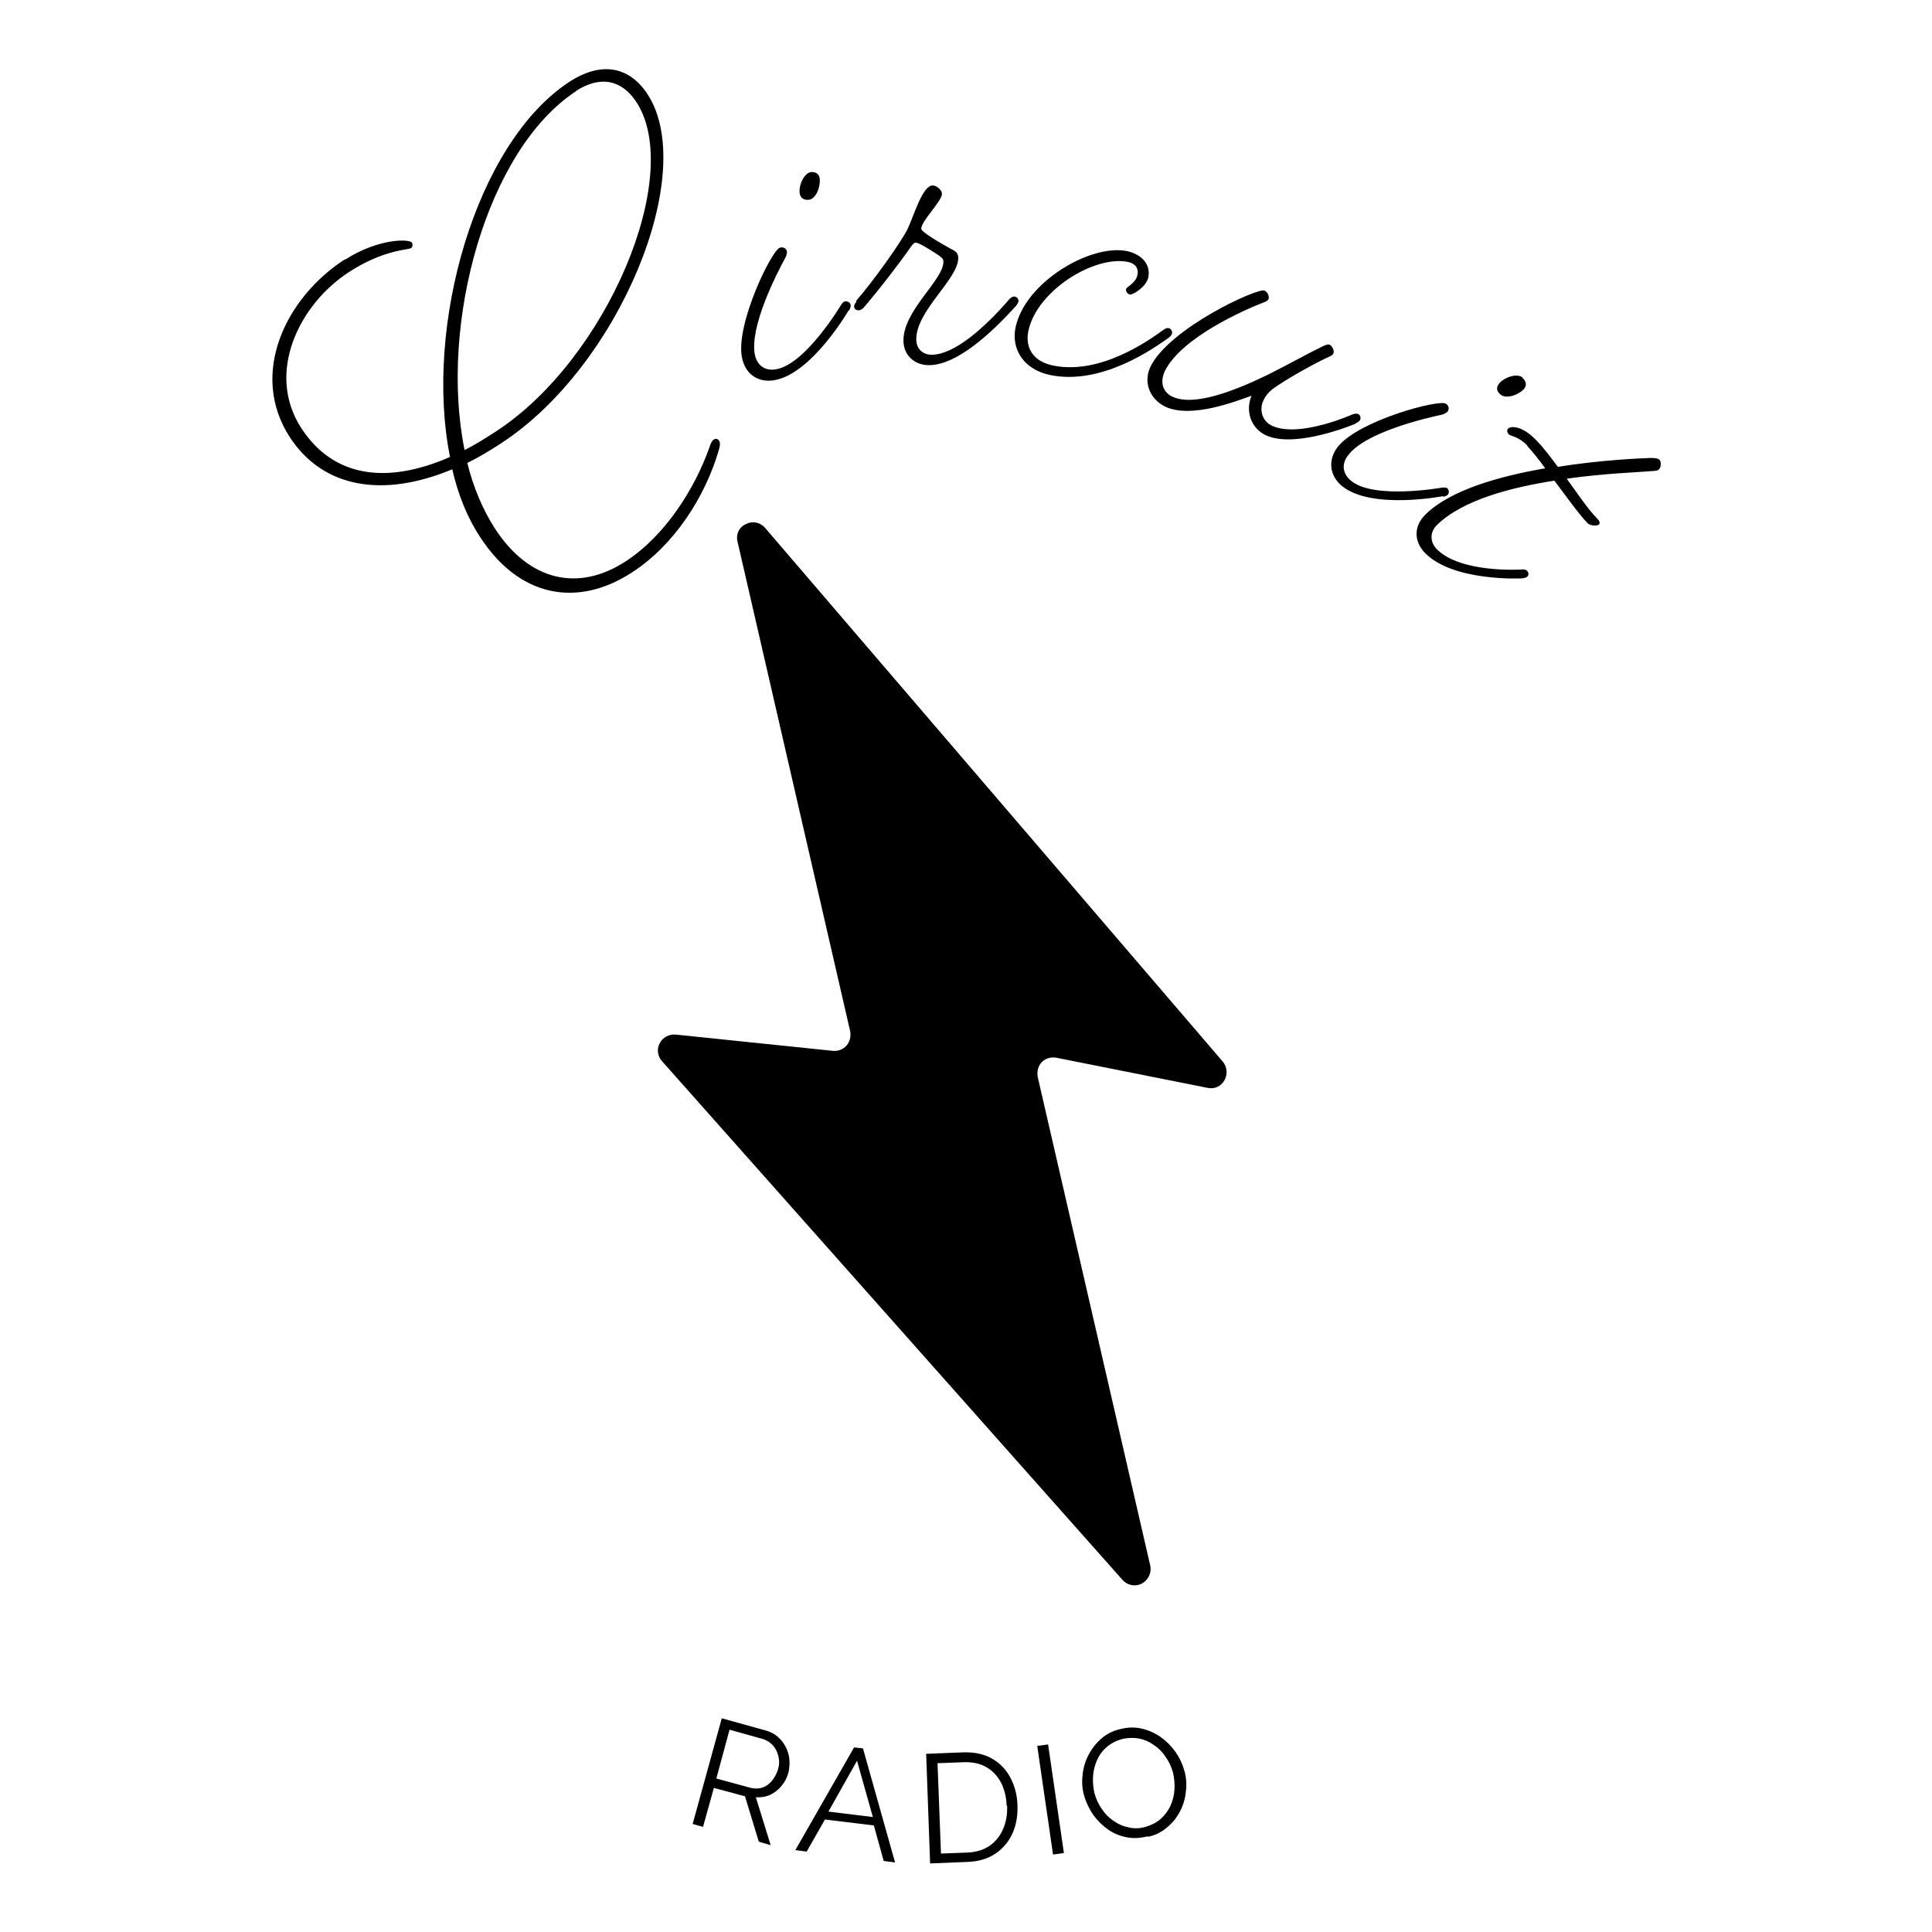
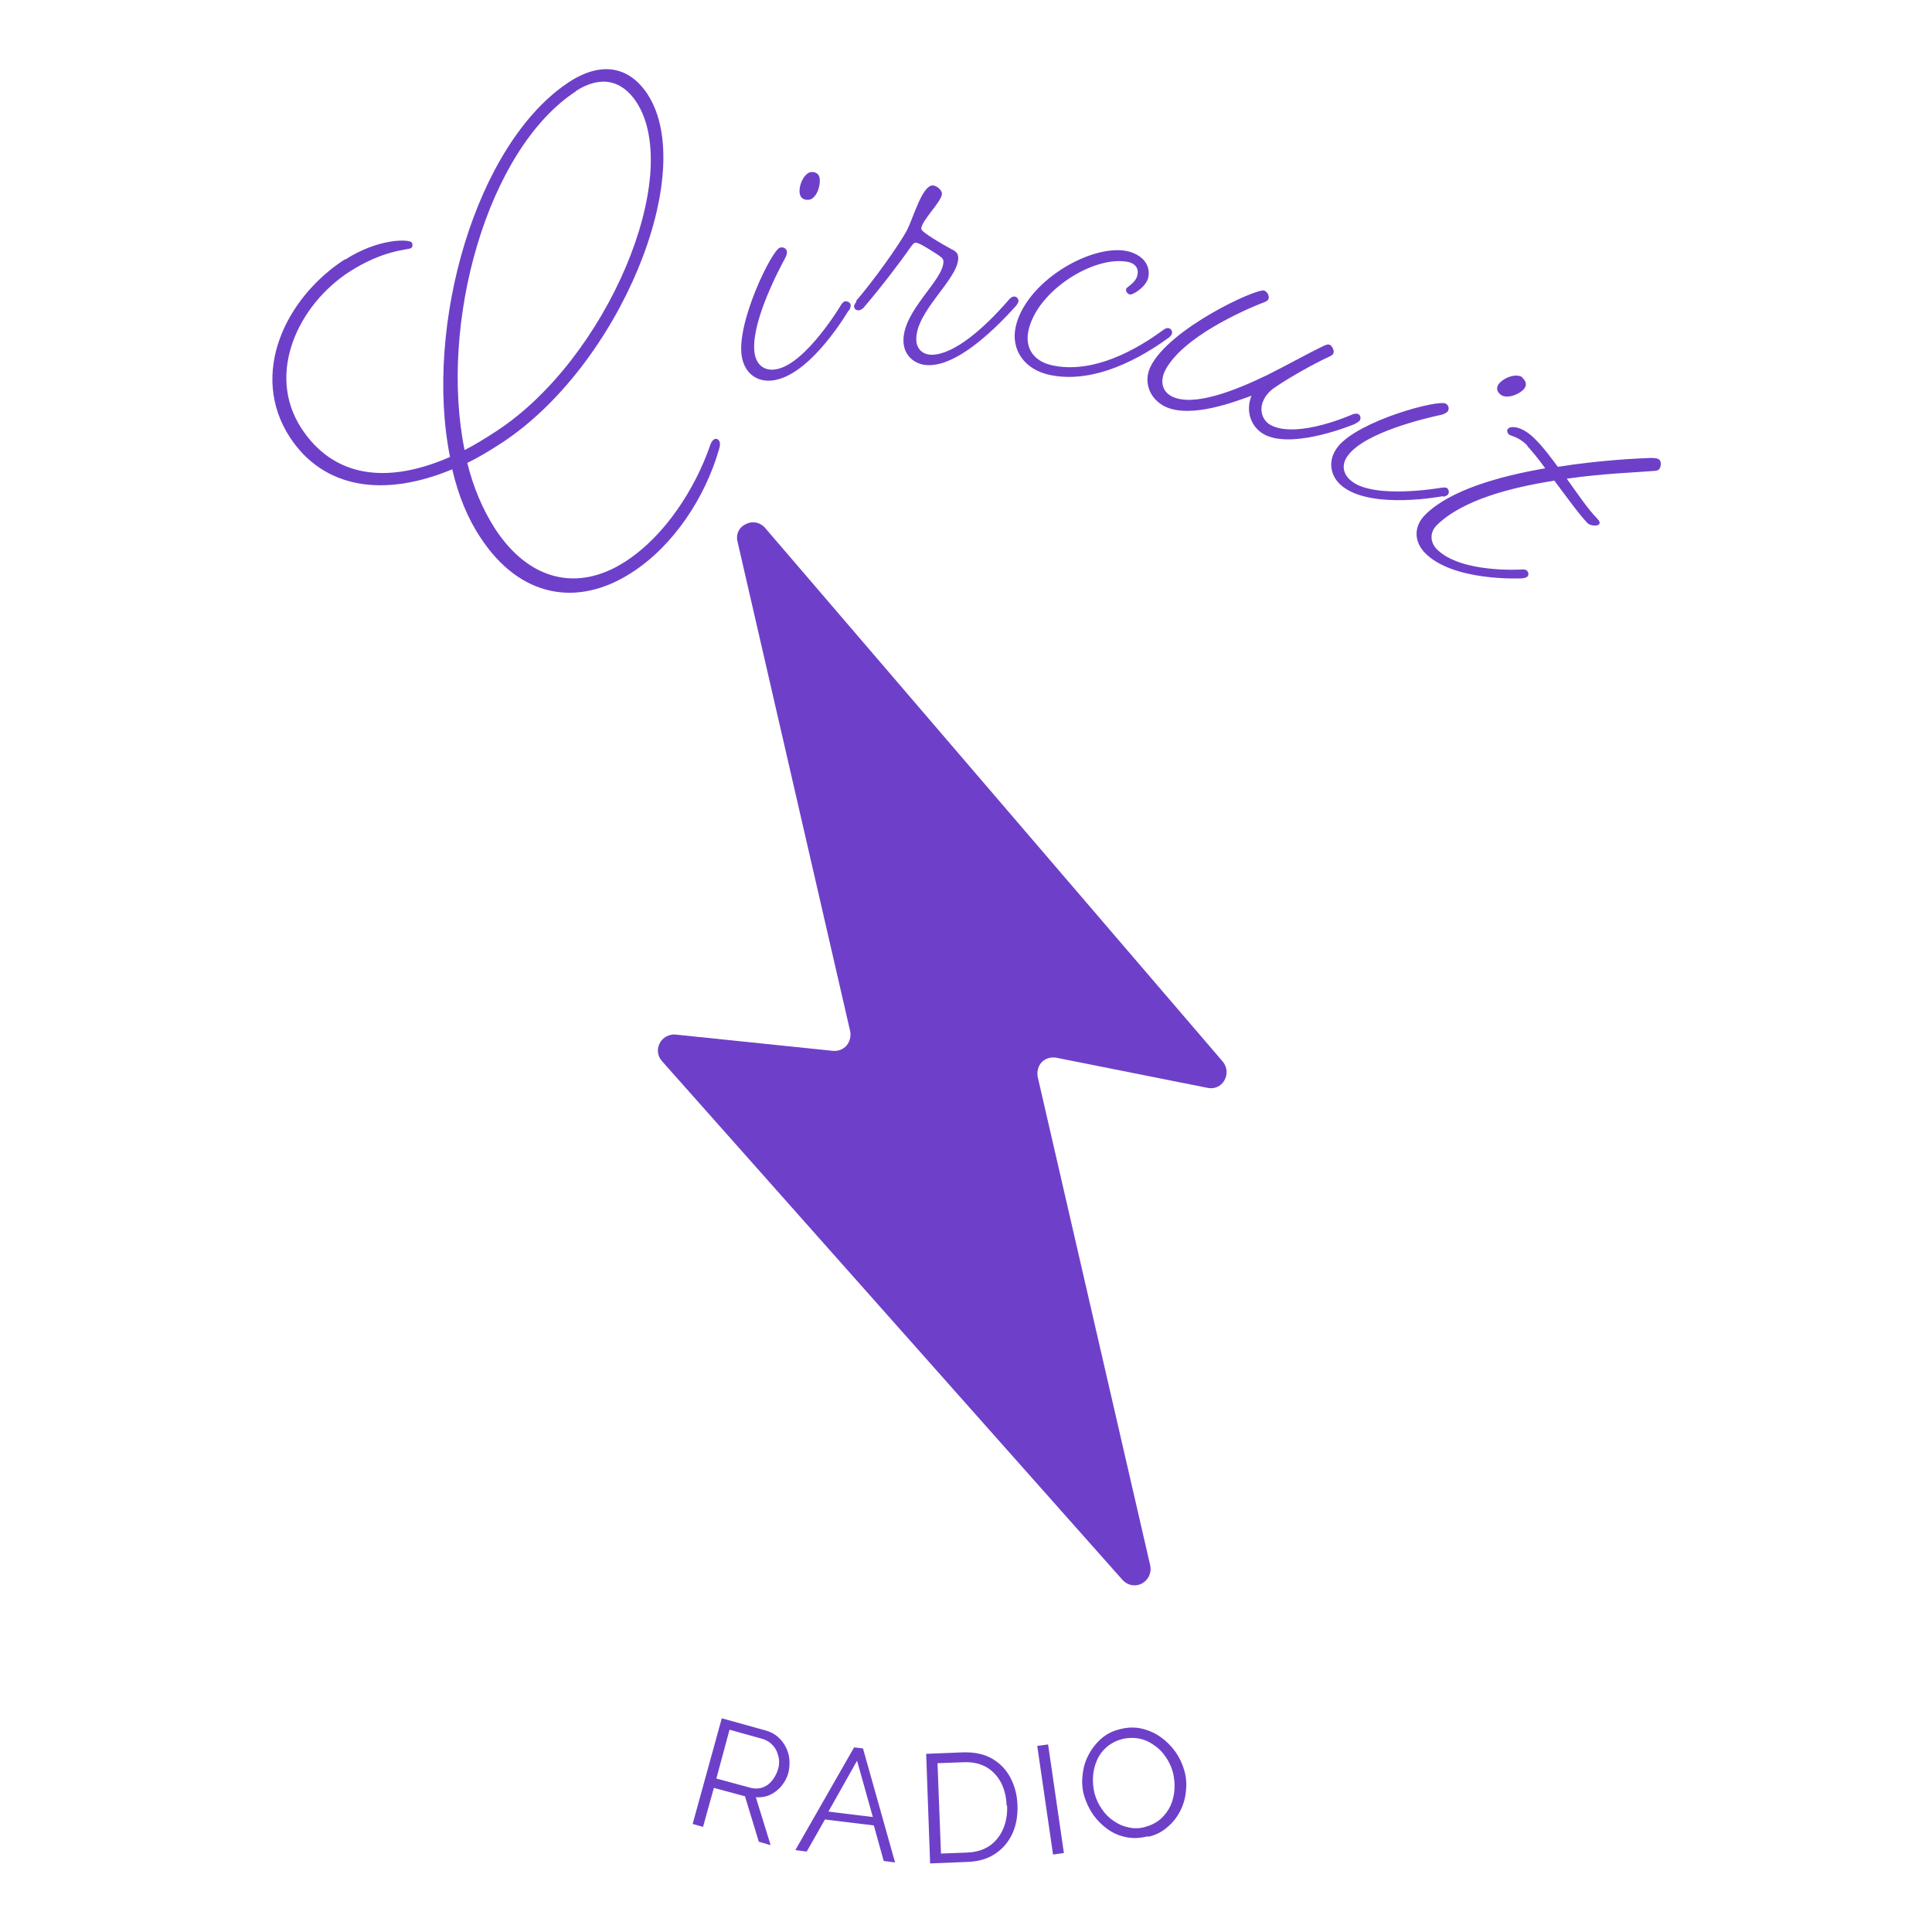
<svg xmlns="http://www.w3.org/2000/svg" version="1.1" viewBox="0 0 100 100" id="svg28" width="100" height="100">
  <g transform="matrix(25.55232,0,0,25.55232,34.28755,27.87717)" id="g18" style="opacity:1">
-     <g id="g846" transform="translate(-0.00978216,-0.03335745)" style="fill:#000000">
-       <g id="g6" style="fill:#000000">
-         <path style="fill:#000000;fill-rule:nonzero" id="path4" d="m -0.634,-0.532 c -0.12,0.078 -0.194,0.232 -0.111,0.36 0.068,0.104 0.19,0.123 0.329,0.065 0.012,0.052 0.031,0.099 0.057,0.138 0.079,0.121 0.196,0.143 0.307,0.071 0.085,-0.055 0.148,-0.152 0.176,-0.248 0.003,-0.009 0.003,-0.015 4.8843e-4,-0.019 -0.003,-0.004 -0.007,-0.005 -0.011,-0.002 -0.003,0.002 -0.006,0.007 -0.009,0.017 -0.029,0.081 -0.088,0.177 -0.17,0.23 -0.096,0.062 -0.195,0.039 -0.264,-0.067 -0.025,-0.039 -0.044,-0.084 -0.056,-0.133 0.023,-0.011 0.046,-0.025 0.069,-0.04 0.239,-0.156 0.4,-0.548 0.296,-0.707 -0.037,-0.056 -0.093,-0.067 -0.158,-0.025 -0.19,0.124 -0.295,0.495 -0.242,0.76 -0.13,0.057 -0.237,0.04 -0.301,-0.058 -0.073,-0.112 -0.005,-0.251 0.097,-0.317 0.07,-0.045 0.118,-0.044 0.125,-0.048 0.003,-0.002 0.004,-0.006 0.002,-0.011 -0.005,-0.008 -0.068,-0.009 -0.135,0.034 z m 0.468,-0.341 c 0.051,-0.033 0.094,-0.022 0.123,0.022 0.097,0.149 -0.06,0.521 -0.284,0.667 -0.023,0.015 -0.044,0.028 -0.064,0.038 -0.052,-0.256 0.045,-0.609 0.226,-0.727 z m 0.554,0.444 c 0,0 0.004,-0.007 0.003,-0.011 -9.8999e-4,-0.005 -0.006,-0.008 -0.012,-0.007 -0.004,7.9199e-4 -0.008,0.008 -0.008,0.008 0,0 -0.07,0.117 -0.129,0.129 -0.023,0.005 -0.04,-0.006 -0.045,-0.029 -0.011,-0.057 0.044,-0.164 0.062,-0.197 0.003,-0.006 0.003,-0.01 0.003,-0.012 -0.001,-0.006 -0.007,-0.01 -0.014,-0.008 -0.016,0.003 -0.091,0.156 -0.077,0.223 0.007,0.035 0.035,0.052 0.068,0.045 0.075,-0.015 0.148,-0.141 0.148,-0.141 z m -0.078,-0.28 c -0.014,0.003 -0.025,0.028 -0.022,0.044 0.002,0.01 0.01,0.013 0.019,0.012 0.016,-0.003 0.024,-0.031 0.021,-0.045 -0.002,-0.009 -0.01,-0.012 -0.018,-0.011 z m 0.093,0.262 c 0,0 -0.005,0.006 -0.005,0.01 5.08e-5,0.004 0.003,0.008 0.009,0.008 0.005,-6.349e-5 0.01,-0.005 0.01,-0.005 0.036,-0.042 0.08,-0.1 0.094,-0.121 0.006,-0.008 0.008,-0.011 0.012,-0.011 0.006,-7.62e-5 0.024,0.011 0.044,0.024 0.007,0.005 0.012,0.008 0.012,0.014 4.8256e-4,0.038 -0.082,0.099 -0.081,0.161 3.9366e-4,0.031 0.025,0.05 0.053,0.049 0.053,-6.7305e-4 0.12,-0.059 0.175,-0.12 0,0 0.005,-0.006 0.005,-0.01 -6.349e-5,-0.005 -0.004,-0.009 -0.009,-0.009 -0.005,6.349e-5 -0.01,0.006 -0.01,0.006 -0.051,0.059 -0.111,0.111 -0.156,0.112 -0.019,2.4128e-4 -0.032,-0.012 -0.032,-0.031 -7.3654e-4,-0.058 0.085,-0.122 0.085,-0.165 -1.0159e-4,-0.008 -0.003,-0.013 -0.014,-0.018 -0.02,-0.011 -0.06,-0.034 -0.061,-0.041 -2.0318e-4,-0.016 0.042,-0.056 0.042,-0.071 -1.0159e-4,-0.008 -0.011,-0.017 -0.019,-0.017 -0.021,2.6668e-4 -0.039,0.065 -0.051,0.089 -0.016,0.031 -0.071,0.107 -0.104,0.145 z m 0.632,0.074 c 0,0 0.006,-0.005 0.007,-0.009 0.001,-0.005 -0.002,-0.01 -0.007,-0.011 -0.005,-0.001 -0.011,0.004 -0.011,0.004 -0.029,0.021 -0.127,0.091 -0.222,0.072 -0.041,-0.008 -0.058,-0.036 -0.051,-0.07 0.017,-0.082 0.134,-0.154 0.202,-0.14 0.015,0.003 0.022,0.014 0.019,0.026 -0.003,0.017 -0.023,0.025 -0.023,0.029 -0.001,0.005 0.003,0.01 0.008,0.011 0.005,0.001 0.033,-0.015 0.037,-0.035 0.005,-0.025 -0.012,-0.046 -0.043,-0.053 -0.074,-0.015 -0.207,0.063 -0.226,0.155 -0.009,0.044 0.017,0.085 0.07,0.096 0.105,0.022 0.213,-0.056 0.241,-0.076 z m 0.379,0.173 c 0,0 0.007,-0.003 0.009,-0.007 0.002,-0.005 2.67e-4,-0.01 -0.004,-0.012 -0.005,-0.002 -0.012,0.001 -0.012,0.001 0,0 -0.107,0.048 -0.162,0.023 -0.022,-0.01 -0.026,-0.034 -0.018,-0.051 0.006,-0.014 0.017,-0.023 0.028,-0.03 0.03,-0.02 0.075,-0.045 0.103,-0.058 0.007,-0.003 0.01,-0.005 0.011,-0.008 0.002,-0.005 -0.002,-0.014 -0.007,-0.017 -0.004,-0.002 -0.008,-3.0792e-4 -0.017,0.004 -0.027,0.013 -0.066,0.035 -0.11,0.057 -0.068,0.033 -0.149,0.064 -0.192,0.044 -0.019,-0.009 -0.026,-0.028 -0.016,-0.051 0.034,-0.07 0.165,-0.126 0.198,-0.139 0.007,-0.002 0.011,-0.005 0.012,-0.007 0.003,-0.005 -7.174e-4,-0.015 -0.008,-0.018 -0.014,-0.006 -0.194,0.077 -0.231,0.155 -0.014,0.03 -0.002,0.064 0.03,0.08 0.053,0.025 0.144,-0.011 0.175,-0.022 -0.013,0.032 -5.765e-4,0.066 0.029,0.08 0.06,0.028 0.181,-0.023 0.181,-0.023 z m 0.177,0.149 c 0,0 0.008,-0.002 0.01,-0.005 0.003,-0.004 0.002,-0.01 -0.002,-0.013 -0.003,-0.002 -0.011,-7.4989e-4 -0.011,-7.4989e-4 0,0 -0.135,0.024 -0.182,-0.013 -0.018,-0.014 -0.022,-0.034 -0.007,-0.053 0.035,-0.046 0.153,-0.074 0.19,-0.082 0.006,-0.002 0.009,-0.004 0.011,-0.006 0.004,-0.005 0.003,-0.012 -0.003,-0.016 -0.013,-0.01 -0.177,0.034 -0.219,0.087 -0.022,0.028 -0.016,0.061 0.01,0.081 0.061,0.047 0.204,0.019 0.204,0.019 z m 0.161,-0.242 c -0.011,-0.009 -0.037,-9.1644e-4 -0.048,0.013 -0.006,0.008 -0.004,0.016 0.004,0.022 0.013,0.01 0.04,-0.002 0.048,-0.013 0.005,-0.007 0.003,-0.015 -0.004,-0.021 z m 0.009,0.138 c 0.011,0.012 0.024,0.028 0.037,0.046 -0.093,0.016 -0.192,0.044 -0.242,0.093 -0.025,0.024 -0.024,0.055 -0.002,0.078 0.057,0.059 0.196,0.052 0.196,0.052 0,0 0.008,-5.4544e-4 0.011,-0.003 0.004,-0.003 0.004,-0.009 -4.28e-4,-0.013 -0.003,-0.003 -0.011,-0.002 -0.011,-0.002 0,0 -0.124,0.008 -0.172,-0.042 -0.012,-0.013 -0.015,-0.033 0.002,-0.049 0.052,-0.05 0.148,-0.075 0.237,-0.089 0.024,0.032 0.049,0.067 0.067,0.086 0.006,0.006 0.02,0.006 0.023,0.003 0.003,-0.003 0.002,-0.007 -0.004,-0.013 -0.017,-0.017 -0.038,-0.048 -0.061,-0.08 0.078,-0.011 0.147,-0.013 0.167,-0.015 0.013,-0.001 0.016,-3.6926e-4 0.02,-0.004 0.004,-0.004 0.005,-0.015 0.001,-0.019 -0.003,-0.003 -0.008,-0.004 -0.018,-0.004 -0.023,9.4408e-4 -0.1,0.004 -0.188,0.018 -0.015,-0.02 -0.029,-0.039 -0.043,-0.053 -0.028,-0.03 -0.051,-0.03 -0.057,-0.025 -0.004,0.003 -0.003,0.008 4.574e-4,0.012 0.003,0.004 0.018,0.003 0.038,0.023 z" />
+     <g id="g846" transform="translate(-0.00978216,-0.03335745)" style="fill:#6e40c9;fill-opacity:1">
+       <g id="g6" style="fill:#6e40c9;fill-opacity:1">
+         <path style="fill:#6e40c9;fill-rule:nonzero;fill-opacity:1" id="path4" d="m -0.634,-0.532 c -0.12,0.078 -0.194,0.232 -0.111,0.36 0.068,0.104 0.19,0.123 0.329,0.065 0.012,0.052 0.031,0.099 0.057,0.138 0.079,0.121 0.196,0.143 0.307,0.071 0.085,-0.055 0.148,-0.152 0.176,-0.248 0.003,-0.009 0.003,-0.015 4.8843e-4,-0.019 -0.003,-0.004 -0.007,-0.005 -0.011,-0.002 -0.003,0.002 -0.006,0.007 -0.009,0.017 -0.029,0.081 -0.088,0.177 -0.17,0.23 -0.096,0.062 -0.195,0.039 -0.264,-0.067 -0.025,-0.039 -0.044,-0.084 -0.056,-0.133 0.023,-0.011 0.046,-0.025 0.069,-0.04 0.239,-0.156 0.4,-0.548 0.296,-0.707 -0.037,-0.056 -0.093,-0.067 -0.158,-0.025 -0.19,0.124 -0.295,0.495 -0.242,0.76 -0.13,0.057 -0.237,0.04 -0.301,-0.058 -0.073,-0.112 -0.005,-0.251 0.097,-0.317 0.07,-0.045 0.118,-0.044 0.125,-0.048 0.003,-0.002 0.004,-0.006 0.002,-0.011 -0.005,-0.008 -0.068,-0.009 -0.135,0.034 z m 0.468,-0.341 c 0.051,-0.033 0.094,-0.022 0.123,0.022 0.097,0.149 -0.06,0.521 -0.284,0.667 -0.023,0.015 -0.044,0.028 -0.064,0.038 -0.052,-0.256 0.045,-0.609 0.226,-0.727 z m 0.554,0.444 c 0,0 0.004,-0.007 0.003,-0.011 -9.8999e-4,-0.005 -0.006,-0.008 -0.012,-0.007 -0.004,7.9199e-4 -0.008,0.008 -0.008,0.008 0,0 -0.07,0.117 -0.129,0.129 -0.023,0.005 -0.04,-0.006 -0.045,-0.029 -0.011,-0.057 0.044,-0.164 0.062,-0.197 0.003,-0.006 0.003,-0.01 0.003,-0.012 -0.001,-0.006 -0.007,-0.01 -0.014,-0.008 -0.016,0.003 -0.091,0.156 -0.077,0.223 0.007,0.035 0.035,0.052 0.068,0.045 0.075,-0.015 0.148,-0.141 0.148,-0.141 z m -0.078,-0.28 c -0.014,0.003 -0.025,0.028 -0.022,0.044 0.002,0.01 0.01,0.013 0.019,0.012 0.016,-0.003 0.024,-0.031 0.021,-0.045 -0.002,-0.009 -0.01,-0.012 -0.018,-0.011 z m 0.093,0.262 c 0,0 -0.005,0.006 -0.005,0.01 5.08e-5,0.004 0.003,0.008 0.009,0.008 0.005,-6.349e-5 0.01,-0.005 0.01,-0.005 0.036,-0.042 0.08,-0.1 0.094,-0.121 0.006,-0.008 0.008,-0.011 0.012,-0.011 0.006,-7.62e-5 0.024,0.011 0.044,0.024 0.007,0.005 0.012,0.008 0.012,0.014 4.8256e-4,0.038 -0.082,0.099 -0.081,0.161 3.9366e-4,0.031 0.025,0.05 0.053,0.049 0.053,-6.7305e-4 0.12,-0.059 0.175,-0.12 0,0 0.005,-0.006 0.005,-0.01 -6.349e-5,-0.005 -0.004,-0.009 -0.009,-0.009 -0.005,6.349e-5 -0.01,0.006 -0.01,0.006 -0.051,0.059 -0.111,0.111 -0.156,0.112 -0.019,2.4128e-4 -0.032,-0.012 -0.032,-0.031 -7.3654e-4,-0.058 0.085,-0.122 0.085,-0.165 -1.0159e-4,-0.008 -0.003,-0.013 -0.014,-0.018 -0.02,-0.011 -0.06,-0.034 -0.061,-0.041 -2.0318e-4,-0.016 0.042,-0.056 0.042,-0.071 -1.0159e-4,-0.008 -0.011,-0.017 -0.019,-0.017 -0.021,2.6668e-4 -0.039,0.065 -0.051,0.089 -0.016,0.031 -0.071,0.107 -0.104,0.145 z m 0.632,0.074 c 0,0 0.006,-0.005 0.007,-0.009 0.001,-0.005 -0.002,-0.01 -0.007,-0.011 -0.005,-0.001 -0.011,0.004 -0.011,0.004 -0.029,0.021 -0.127,0.091 -0.222,0.072 -0.041,-0.008 -0.058,-0.036 -0.051,-0.07 0.017,-0.082 0.134,-0.154 0.202,-0.14 0.015,0.003 0.022,0.014 0.019,0.026 -0.003,0.017 -0.023,0.025 -0.023,0.029 -0.001,0.005 0.003,0.01 0.008,0.011 0.005,0.001 0.033,-0.015 0.037,-0.035 0.005,-0.025 -0.012,-0.046 -0.043,-0.053 -0.074,-0.015 -0.207,0.063 -0.226,0.155 -0.009,0.044 0.017,0.085 0.07,0.096 0.105,0.022 0.213,-0.056 0.241,-0.076 z m 0.379,0.173 c 0,0 0.007,-0.003 0.009,-0.007 0.002,-0.005 2.67e-4,-0.01 -0.004,-0.012 -0.005,-0.002 -0.012,0.001 -0.012,0.001 0,0 -0.107,0.048 -0.162,0.023 -0.022,-0.01 -0.026,-0.034 -0.018,-0.051 0.006,-0.014 0.017,-0.023 0.028,-0.03 0.03,-0.02 0.075,-0.045 0.103,-0.058 0.007,-0.003 0.01,-0.005 0.011,-0.008 0.002,-0.005 -0.002,-0.014 -0.007,-0.017 -0.004,-0.002 -0.008,-3.0792e-4 -0.017,0.004 -0.027,0.013 -0.066,0.035 -0.11,0.057 -0.068,0.033 -0.149,0.064 -0.192,0.044 -0.019,-0.009 -0.026,-0.028 -0.016,-0.051 0.034,-0.07 0.165,-0.126 0.198,-0.139 0.007,-0.002 0.011,-0.005 0.012,-0.007 0.003,-0.005 -7.174e-4,-0.015 -0.008,-0.018 -0.014,-0.006 -0.194,0.077 -0.231,0.155 -0.014,0.03 -0.002,0.064 0.03,0.08 0.053,0.025 0.144,-0.011 0.175,-0.022 -0.013,0.032 -5.765e-4,0.066 0.029,0.08 0.06,0.028 0.181,-0.023 0.181,-0.023 z m 0.177,0.149 c 0,0 0.008,-0.002 0.01,-0.005 0.003,-0.004 0.002,-0.01 -0.002,-0.013 -0.003,-0.002 -0.011,-7.4989e-4 -0.011,-7.4989e-4 0,0 -0.135,0.024 -0.182,-0.013 -0.018,-0.014 -0.022,-0.034 -0.007,-0.053 0.035,-0.046 0.153,-0.074 0.19,-0.082 0.006,-0.002 0.009,-0.004 0.011,-0.006 0.004,-0.005 0.003,-0.012 -0.003,-0.016 -0.013,-0.01 -0.177,0.034 -0.219,0.087 -0.022,0.028 -0.016,0.061 0.01,0.081 0.061,0.047 0.204,0.019 0.204,0.019 z m 0.161,-0.242 c -0.011,-0.009 -0.037,-9.1644e-4 -0.048,0.013 -0.006,0.008 -0.004,0.016 0.004,0.022 0.013,0.01 0.04,-0.002 0.048,-0.013 0.005,-0.007 0.003,-0.015 -0.004,-0.021 z m 0.009,0.138 c 0.011,0.012 0.024,0.028 0.037,0.046 -0.093,0.016 -0.192,0.044 -0.242,0.093 -0.025,0.024 -0.024,0.055 -0.002,0.078 0.057,0.059 0.196,0.052 0.196,0.052 0,0 0.008,-5.4544e-4 0.011,-0.003 0.004,-0.003 0.004,-0.009 -4.28e-4,-0.013 -0.003,-0.003 -0.011,-0.002 -0.011,-0.002 0,0 -0.124,0.008 -0.172,-0.042 -0.012,-0.013 -0.015,-0.033 0.002,-0.049 0.052,-0.05 0.148,-0.075 0.237,-0.089 0.024,0.032 0.049,0.067 0.067,0.086 0.006,0.006 0.02,0.006 0.023,0.003 0.003,-0.003 0.002,-0.007 -0.004,-0.013 -0.017,-0.017 -0.038,-0.048 -0.061,-0.08 0.078,-0.011 0.147,-0.013 0.167,-0.015 0.013,-0.001 0.016,-3.6926e-4 0.02,-0.004 0.004,-0.004 0.005,-0.015 0.001,-0.019 -0.003,-0.003 -0.008,-0.004 -0.018,-0.004 -0.023,9.4408e-4 -0.1,0.004 -0.188,0.018 -0.015,-0.02 -0.029,-0.039 -0.043,-0.053 -0.028,-0.03 -0.051,-0.03 -0.057,-0.025 -0.004,0.003 -0.003,0.008 4.574e-4,0.012 0.003,0.004 0.018,0.003 0.038,0.023 z" />
      </g>
-       <g id="g10" style="fill:#000000">
-         <path style="fill:#000000;fill-rule:nonzero" id="path8" d="m 0.071,2.637 0.059,-0.214 0.09,0.025 q 0.014,0.004 0.024,0.013 0.01,0.009 0.016,0.021 0.006,0.012 0.007,0.025 0.001,0.013 -0.002,0.026 -0.004,0.015 -0.014,0.027 -0.01,0.012 -0.023,0.018 -0.013,0.006 -0.029,0.005 l 0.03,0.097 -0.024,-0.007 L 0.177,2.581 0.114,2.564 0.092,2.643 Z m 0.048,-0.092 0.07,0.019 q 0.013,0.003 0.024,-8.809e-4 0.011,-0.004 0.019,-0.014 0.008,-0.01 0.012,-0.023 0.004,-0.013 7.1231e-4,-0.026 -0.003,-0.013 -0.011,-0.022 -0.008,-0.009 -0.02,-0.013 l -0.068,-0.019 z m 0.279,-0.063 0.018,0.002 0.065,0.231 -0.023,-0.003 -0.02,-0.072 -0.099,-0.012 -0.037,0.065 -0.023,-0.003 z M 0.436,2.623 0.404,2.509 0.346,2.612 Z m 0.116,0.094 -0.008,-0.222 0.075,-0.003 q 0.035,-0.001 0.059,0.013 0.024,0.014 0.037,0.039 0.013,0.025 0.014,0.055 0.001,0.034 -0.011,0.059 -0.012,0.025 -0.035,0.04 -0.023,0.015 -0.056,0.016 z M 0.707,2.6 Q 0.706,2.574 0.696,2.554 0.685,2.533 0.666,2.522 0.647,2.511 0.62,2.512 l -0.053,0.002 0.007,0.183 0.053,-0.002 q 0.027,-9.928e-4 0.046,-0.014 0.018,-0.013 0.027,-0.034 0.009,-0.021 0.008,-0.047 z m 0.094,0.099 -0.032,-0.22 0.022,-0.003 0.032,0.22 z m 0.192,-0.037 q -0.023,0.006 -0.043,0.002 -0.021,-0.004 -0.038,-0.016 -0.017,-0.012 -0.03,-0.03 -0.012,-0.018 -0.018,-0.038 -0.006,-0.021 -0.003,-0.043 0.002,-0.021 0.012,-0.04 0.01,-0.019 0.026,-0.033 0.016,-0.014 0.038,-0.019 0.023,-0.006 0.044,-0.001 0.021,0.005 0.038,0.017 0.017,0.012 0.03,0.03 0.012,0.017 0.018,0.038 0.006,0.021 0.003,0.043 -0.002,0.021 -0.012,0.04 -0.01,0.019 -0.026,0.032 -0.016,0.014 -0.038,0.019 z M 0.885,2.575 q 0.005,0.018 0.015,0.032 0.01,0.015 0.024,0.024 0.014,0.01 0.03,0.013 0.017,0.004 0.034,-0.001 0.018,-0.005 0.031,-0.016 0.013,-0.012 0.02,-0.027 0.007,-0.016 0.008,-0.033 0.001,-0.017 -0.003,-0.034 -0.005,-0.018 -0.015,-0.032 -0.01,-0.015 -0.024,-0.024 -0.014,-0.01 -0.03,-0.013 -0.016,-0.003 -0.034,0.001 -0.018,0.005 -0.031,0.016 -0.013,0.011 -0.02,0.027 -0.007,0.016 -0.008,0.033 -0.001,0.017 0.003,0.034 z" />
+       <g id="g10" style="fill:#6e40c9;fill-opacity:1">
+         <path style="fill:#6e40c9;fill-rule:nonzero;fill-opacity:1" id="path8" d="m 0.071,2.637 0.059,-0.214 0.09,0.025 q 0.014,0.004 0.024,0.013 0.01,0.009 0.016,0.021 0.006,0.012 0.007,0.025 0.001,0.013 -0.002,0.026 -0.004,0.015 -0.014,0.027 -0.01,0.012 -0.023,0.018 -0.013,0.006 -0.029,0.005 l 0.03,0.097 -0.024,-0.007 L 0.177,2.581 0.114,2.564 0.092,2.643 Z m 0.048,-0.092 0.07,0.019 q 0.013,0.003 0.024,-8.809e-4 0.011,-0.004 0.019,-0.014 0.008,-0.01 0.012,-0.023 0.004,-0.013 7.1231e-4,-0.026 -0.003,-0.013 -0.011,-0.022 -0.008,-0.009 -0.02,-0.013 l -0.068,-0.019 z m 0.279,-0.063 0.018,0.002 0.065,0.231 -0.023,-0.003 -0.02,-0.072 -0.099,-0.012 -0.037,0.065 -0.023,-0.003 z M 0.436,2.623 0.404,2.509 0.346,2.612 Z m 0.116,0.094 -0.008,-0.222 0.075,-0.003 q 0.035,-0.001 0.059,0.013 0.024,0.014 0.037,0.039 0.013,0.025 0.014,0.055 0.001,0.034 -0.011,0.059 -0.012,0.025 -0.035,0.04 -0.023,0.015 -0.056,0.016 z M 0.707,2.6 Q 0.706,2.574 0.696,2.554 0.685,2.533 0.666,2.522 0.647,2.511 0.62,2.512 l -0.053,0.002 0.007,0.183 0.053,-0.002 q 0.027,-9.928e-4 0.046,-0.014 0.018,-0.013 0.027,-0.034 0.009,-0.021 0.008,-0.047 z m 0.094,0.099 -0.032,-0.22 0.022,-0.003 0.032,0.22 z m 0.192,-0.037 q -0.023,0.006 -0.043,0.002 -0.021,-0.004 -0.038,-0.016 -0.017,-0.012 -0.03,-0.03 -0.012,-0.018 -0.018,-0.038 -0.006,-0.021 -0.003,-0.043 0.002,-0.021 0.012,-0.04 0.01,-0.019 0.026,-0.033 0.016,-0.014 0.038,-0.019 0.023,-0.006 0.044,-0.001 0.021,0.005 0.038,0.017 0.017,0.012 0.03,0.03 0.012,0.017 0.018,0.038 0.006,0.021 0.003,0.043 -0.002,0.021 -0.012,0.04 -0.01,0.019 -0.026,0.032 -0.016,0.014 -0.038,0.019 z M 0.885,2.575 q 0.005,0.018 0.015,0.032 0.01,0.015 0.024,0.024 0.014,0.01 0.03,0.013 0.017,0.004 0.034,-0.001 0.018,-0.005 0.031,-0.016 0.013,-0.012 0.02,-0.027 0.007,-0.016 0.008,-0.033 0.001,-0.017 -0.003,-0.034 -0.005,-0.018 -0.015,-0.032 -0.01,-0.015 -0.024,-0.024 -0.014,-0.01 -0.03,-0.013 -0.016,-0.003 -0.034,0.001 -0.018,0.005 -0.031,0.016 -0.013,0.011 -0.02,0.027 -0.007,0.016 -0.008,0.033 -0.001,0.017 0.003,0.034 z" />
      </g>
-       <g id="g16" clip-path="url(#SvgjsClipPath1003)" style="fill:#000000">
-         <g id="g14" clip-path="url(#SvgjsClipPath1000)" style="fill:#000000">
-           <path style="fill:#000000;fill-rule:nonzero" id="path12" d="m 0.77,1.124 c -0.002,-0.011 6.6336e-4,-0.022 0.008,-0.03 0.008,-0.008 0.019,-0.011 0.03,-0.009 L 1.114,1.146 c 0.014,0.003 0.027,-0.003 0.034,-0.015 0.007,-0.012 0.006,-0.027 -0.003,-0.038 L 0.218,0.012 C 0.208,1.5249851e-4 0.192,-0.003 0.179,0.004 0.165,0.01 0.158,0.025 0.162,0.04 L 0.39,1.031 c 0.002,0.01 -3.6049e-4,0.021 -0.007,0.029 -0.007,0.008 -0.017,0.012 -0.028,0.011 L 0.036,1.038 c -0.013,-0.001 -0.026,0.006 -0.032,0.018 -0.006,0.012 -0.004,0.026 0.005,0.036 L 0.942,2.143 c 0.01,0.011 0.026,0.014 0.039,0.007 0.013,-0.007 0.02,-0.022 0.017,-0.036 z" />
+       <g id="g16" clip-path="url(#SvgjsClipPath1003)" style="fill:#6e40c9;fill-opacity:1">
+         <g id="g14" clip-path="url(#SvgjsClipPath1000)" style="fill:#6e40c9;fill-opacity:1">
+           <path style="fill:#6e40c9;fill-rule:nonzero;fill-opacity:1" id="path12" d="m 0.77,1.124 c -0.002,-0.011 6.6336e-4,-0.022 0.008,-0.03 0.008,-0.008 0.019,-0.011 0.03,-0.009 L 1.114,1.146 c 0.014,0.003 0.027,-0.003 0.034,-0.015 0.007,-0.012 0.006,-0.027 -0.003,-0.038 L 0.218,0.012 C 0.208,1.5249851e-4 0.192,-0.003 0.179,0.004 0.165,0.01 0.158,0.025 0.162,0.04 L 0.39,1.031 c 0.002,0.01 -3.6049e-4,0.021 -0.007,0.029 -0.007,0.008 -0.017,0.012 -0.028,0.011 L 0.036,1.038 c -0.013,-0.001 -0.026,0.006 -0.032,0.018 -0.006,0.012 -0.004,0.026 0.005,0.036 L 0.942,2.143 c 0.01,0.011 0.026,0.014 0.039,0.007 0.013,-0.007 0.02,-0.022 0.017,-0.036 z" />
        </g>
      </g>
    </g>
  </g>
  <defs id="defs26">
    <clipPath id="SvgjsClipPath1003">
      <path d="M 0,0 H 1.153 V 2.154 H 0 Z" id="path20" />
    </clipPath>
    <clipPath id="SvgjsClipPath1000">
      <path d="M 0,0 H 1.153 V 2.154 H 0 Z" id="path23" />
    </clipPath>
  </defs>
</svg>
